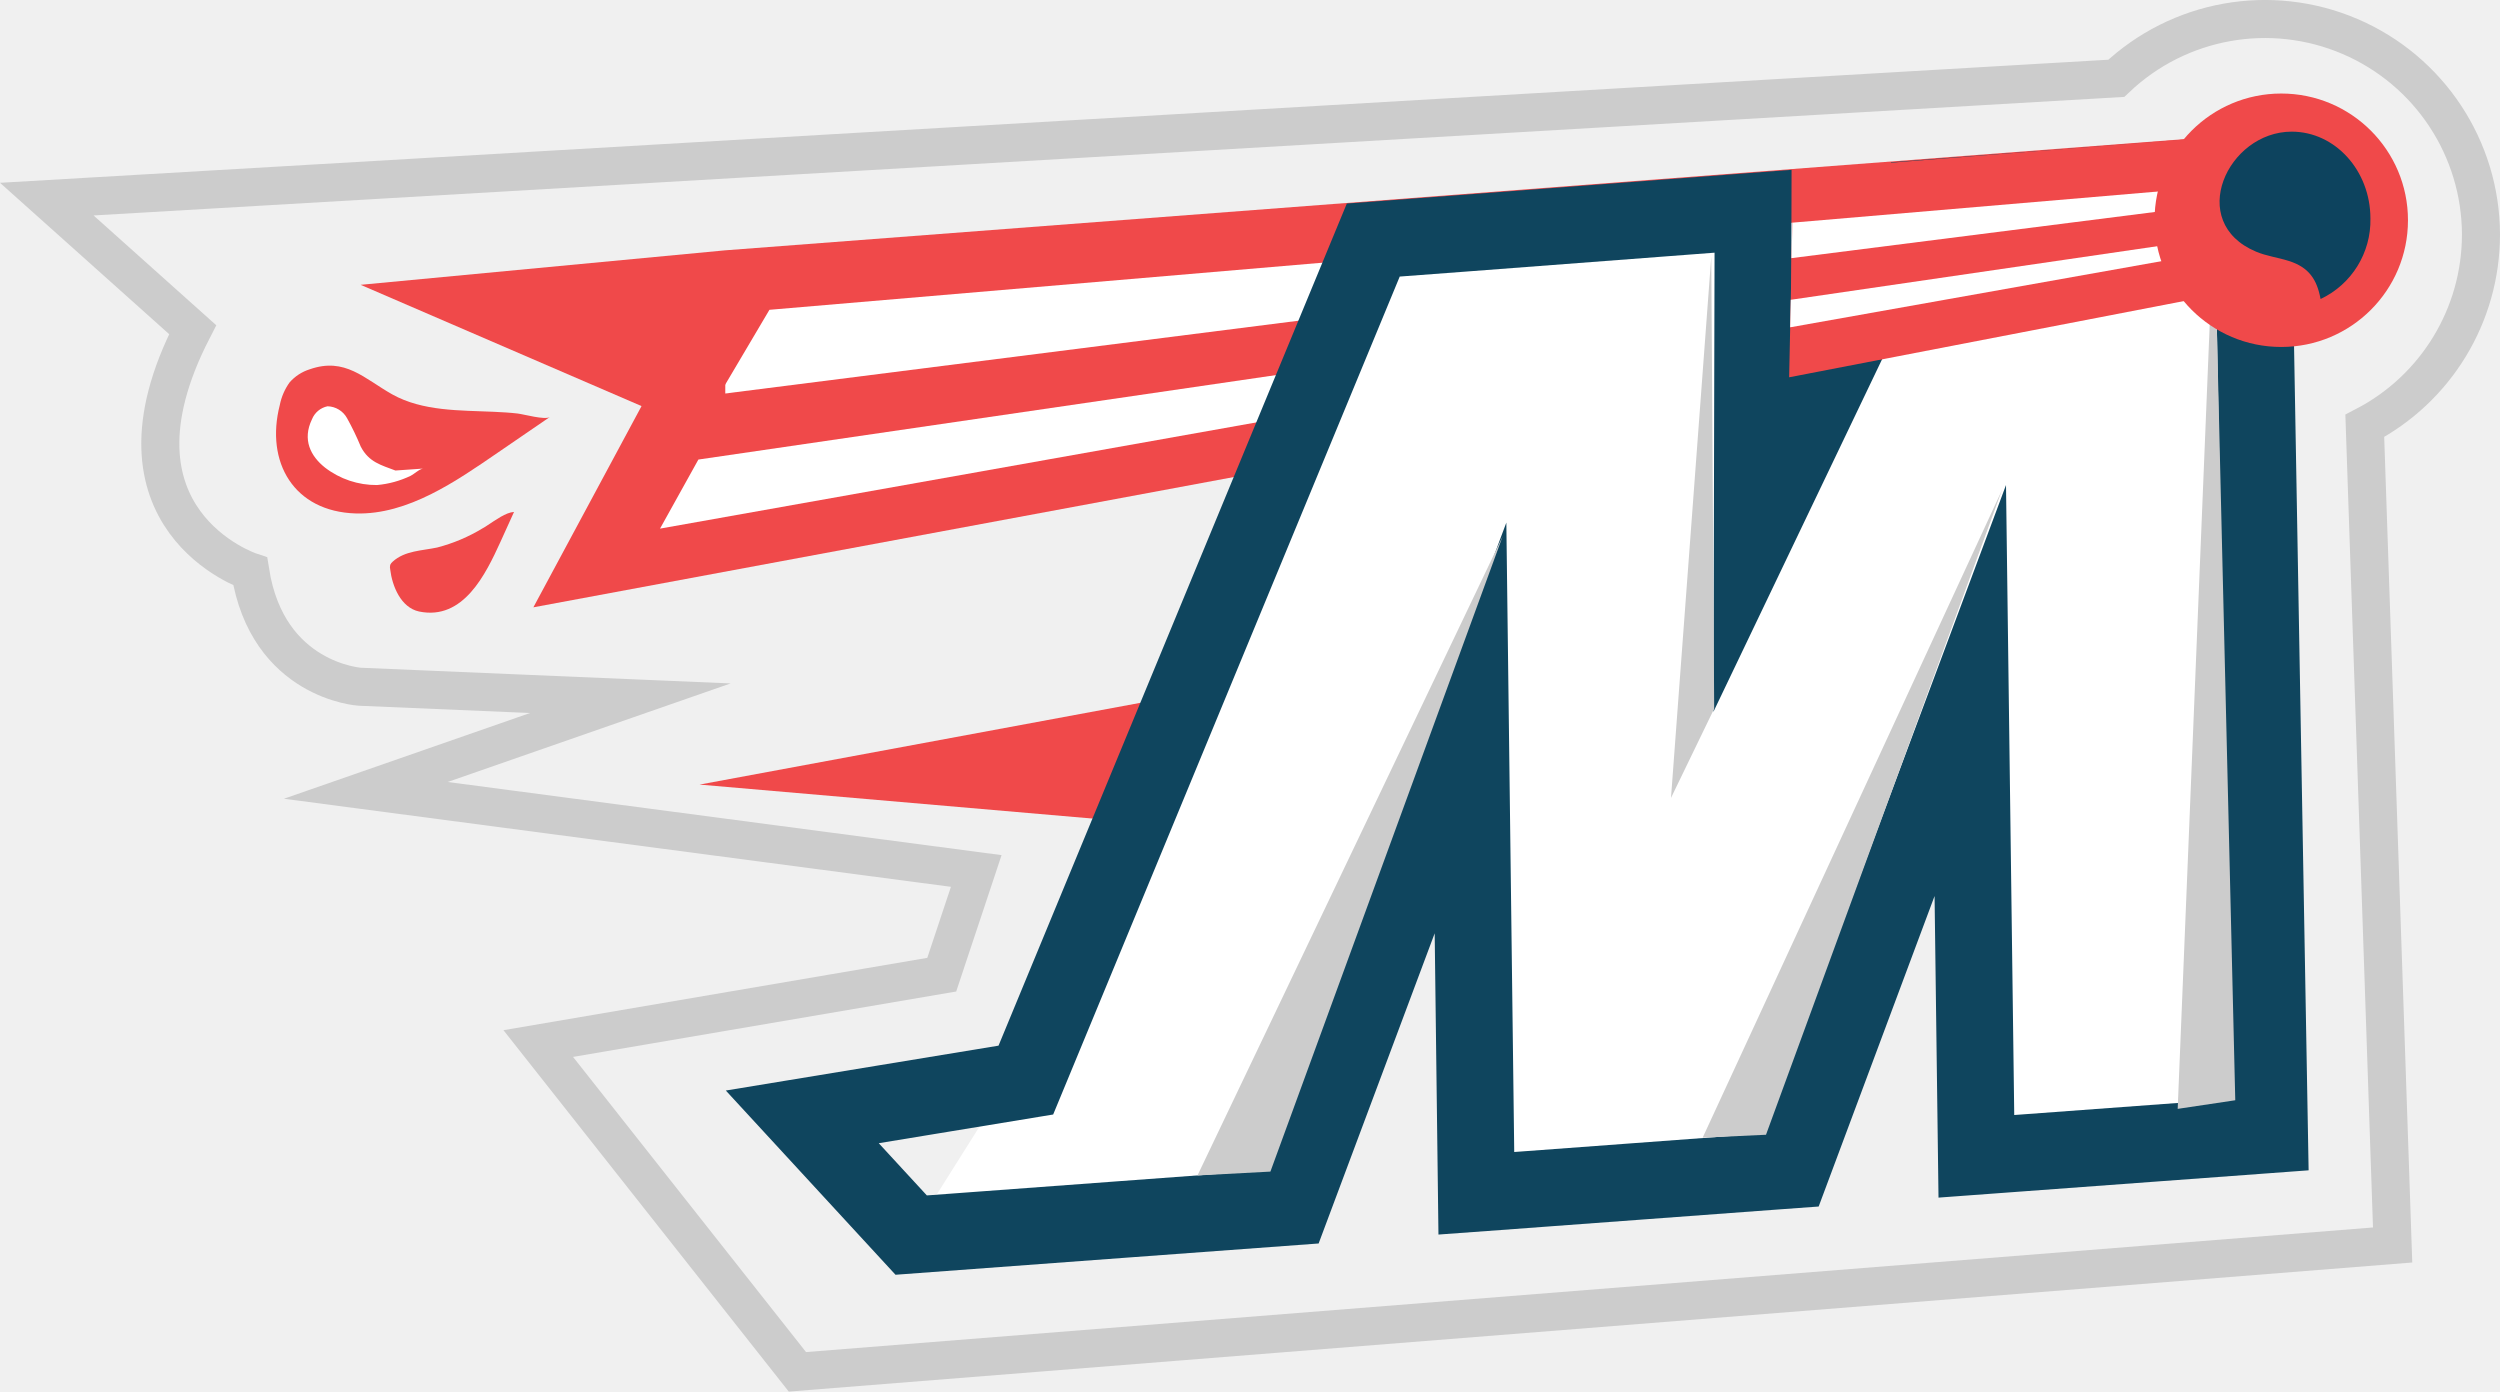
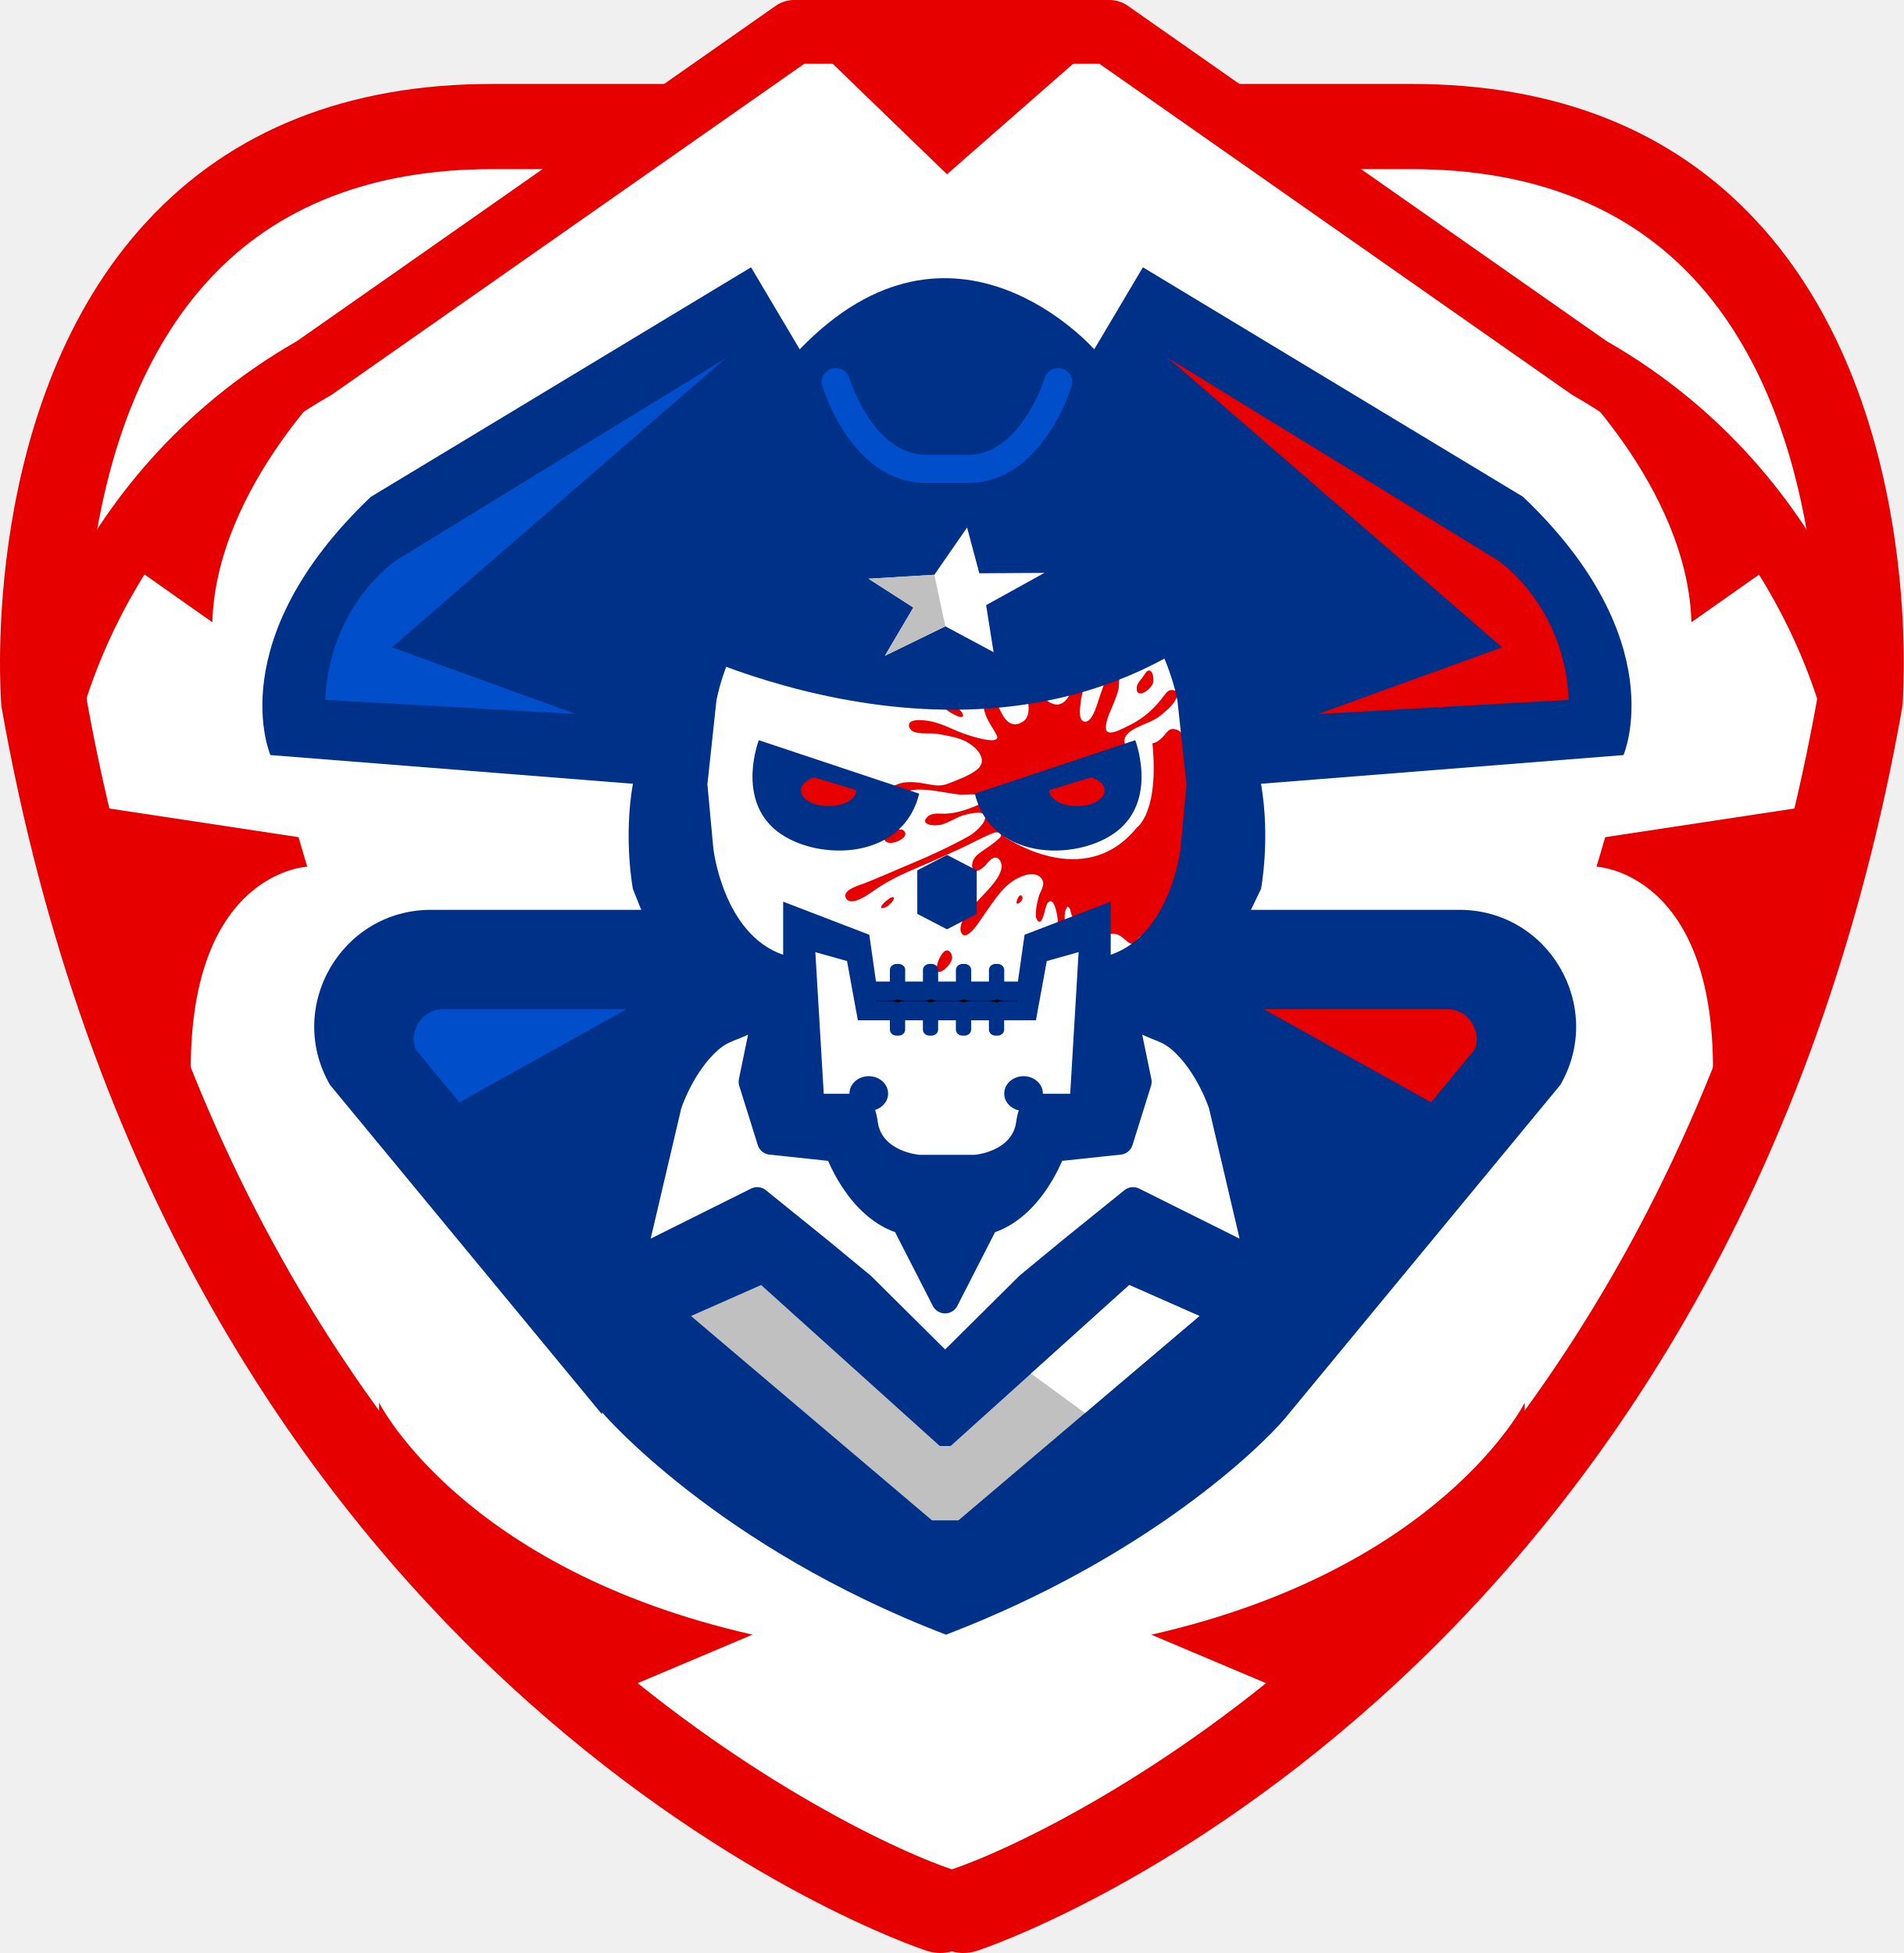
- <svg xmlns="http://www.w3.org/2000/svg" id="Layer_1" width="394.176" height="219.415" data-name="Layer 1" version="1.1">
-   <defs id="defs21">
-     <linearGradient id="linear-gradient" x1="805.56" x2="903.45" y1="900.01" y2="900.01" gradientUnits="userSpaceOnUse">
-       <stop id="stop4" offset="0" stop-color="#fff" />
-       <stop id="stop6" offset=".09" stop-color="#fff" stop-opacity=".98" />
-       <stop id="stop8" offset=".22" stop-color="#fff" stop-opacity=".91" />
-       <stop id="stop10" offset=".36" stop-color="#fff" stop-opacity=".8" />
-       <stop id="stop12" offset=".51" stop-color="#fff" stop-opacity=".65" />
-       <stop id="stop14" offset=".68" stop-color="#fff" stop-opacity=".46" />
-       <stop id="stop16" offset=".85" stop-color="#fff" stop-opacity=".23" />
-       <stop id="stop18" offset="1" stop-color="#fff" stop-opacity="0" />
-     </linearGradient>
-     <style id="style2">.cls-2{fill:#f0494a}.cls-3{fill:#ccc}.cls-5{fill:#fff}</style>
+ <svg xmlns="http://www.w3.org/2000/svg" id="Layer_1" width="481.579" height="494.08" data-name="Layer 1" version="1.1">
+   <defs id="defs401">
+     <clipPath id="clippath">
+       <path id="path398" d="M313.24 303.56c-.76 0-1.44-.28-1.93-.74-.49.45-1.17.74-1.93.74h-4.49c-.76 0-1.44-.28-1.93-.74-.49.45-1.17.74-1.93.74h-4.49c-.76 0-1.44-.28-1.93-.74-.49.45-1.17.74-1.93.74h-4.49c-.76 0-1.44-.28-1.93-.74-.49.45-1.17.74-1.93.74h-3.52c-1.35 0-2.49-.9-2.66-2.11l-1.5-10.47-16.64-6.39v9.78c0 .8-.43 1.54-1.16 1.99a2.91 2.91 0 0 1-2.48.27c-16.57-5.71-19.26-27.94-19.37-28.89l-1.51-16.27c-.01-.14-.01-.29 0-.43l2.27-21.11s0-.07.01-.11c.06-.39 1.6-9.69 7.98-20.11 8.5-13.9 21.62-23.11 37.93-26.64.21-.04.42-.07.63-.07h28.84c.21 0 .42.02.63.07 16.31 3.52 29.43 12.73 37.93 26.64 6.38 10.42 7.92 19.72 7.98 20.11 0 .04.01.07.01.11l2.27 21.11c.02.14.02.29 0 .43l-1.5 16.23c-.11.99-2.8 23.23-19.37 28.93-.31.11-.64.16-.96.16-.54 0-1.07-.14-1.52-.43-.73-.45-1.16-1.19-1.16-1.99v-9.78l-16.64 6.39-1.5 10.47c-.17 1.21-1.31 2.11-2.66 2.11h-3.46z" style="fill:none;stroke-width:0" />
+     </clipPath>
+     <style id="style396">.cls-4,.cls-5,.cls-6,.cls-7,.cls-8{stroke-width:0}.cls-5{fill:#fff}.cls-4{fill:silver}.cls-6{fill:#e70000}.cls-7{fill:#003188}.cls-8{fill:#004eca}</style>
  </defs>
-   <path id="path137" d="M391.176 36.997a34.06 34.06 0 0 0-57.5-24.65l-326.3 19.05 23 20.58c-15.43 30 9.08 38.14 9.08 38.14 2.73 17.25 17.26 18.16 17.26 18.16l42.67 1.81-41.71 14.53 96.25 12.71-5.44 16.35-63.62 10.86 40.86 51.76 251.52-20-4.39-129.15a34 34 0 0 0 18.32-30.15z" style="fill:none;stroke:#ccc;stroke-width:6px;stroke-miterlimit:10" />
-   <path id="polygon139" d="m139.42 451.22 30.26-56.29 246.35-18.77v23.61z" class="cls-2" style="fill:#f0494a" transform="translate(-55.324 -355.463)" />
-   <path id="polyline141" d="m396.96 385.54-220.32 18.77-7.87 13.31 228.8-29.05" class="cls-5" style="fill:#fff" transform="translate(-55.324 -355.463)" />
-   <path id="polygon143" d="m159.39 438.81 237.87-42.37v-2.42l-231.82 33.9z" class="cls-5" style="fill:#fff" transform="translate(-55.324 -355.463)" />
-   <path id="polyline145" d="m253.7 462.83-88.08 16.34 73.55 6.36" class="cls-2" style="fill:#f0494a" transform="translate(-55.324 -355.463)" />
-   <path id="polygon147" d="m396.8 383.84-32.49 2.46-6.85.52-25.86 54.05.13-52.1-13.7 1.04-32.48 2.47-13.7 1.03-39.32 103.63-33.54 53.26 33.22-2.46 26.71-1.97 28.26-75.53.92 73.37 3.43-.25 42.8-3.17 3.43-.25 28.22-75.6.96 73.44 46.23-3.41-2.68-151.57z" class="cls-5" style="fill:#fff" transform="translate(-55.324 -355.463)" />
-   <path id="polygon149" d="m396.8 383.84-32.49 2.46-6.85.52-25.86 54.05.13-52.1-13.7 1.04-32.48 2.47-13.7 1.03-54.78 132.45-35.25 5.8 17.17 18.64 33.22-2.46 26.71-1.97 28.26-75.53.92 73.37 3.43-.25 42.8-3.17 3.43-.25 28.22-75.6.96 73.44 46.23-3.41-2.68-151.57z" style="fill:none;stroke:#0f455e;stroke-width:12.11px;stroke-miterlimit:10" transform="translate(-55.324 -355.463)" />
-   <path id="polygon151" d="m255.63 540.19 36.62-100.17-48.12 100.78z" class="cls-3" style="fill:#ccc" transform="translate(-55.324 -355.463)" />
-   <path id="polyline153" d="m325.14 395.93-6.35 85.34 6.81-14.07" class="cls-3" style="fill:#ccc" transform="translate(-55.324 -355.463)" />
-   <path id="polyline155" d="m370.99 432.7-47.21 102.14 9.99-.46" class="cls-3" style="fill:#ccc" transform="translate(-55.324 -355.463)" />
-   <path id="polygon157" d="m407.76 528.94-3.33-139.51-5.75 140.87z" class="cls-3" style="fill:#ccc" transform="translate(-55.324 -355.463)" />
-   <path id="polygon159" d="M416.03 399.77v-23.61l-77.93 6.17-.68 32.62z" class="cls-2" style="fill:#f0494a" transform="translate(-55.324 -355.463)" />
-   <path id="polyline161" d="m169.68 394.93-57.5 5.44 57.5 24.82" class="cls-2" style="fill:#f0494a" transform="translate(-55.324 -355.463)" />
-   <path id="path163" d="M77.836 64.927c-5.31-.24-11.19-.06-16-2.75-4.4-2.48-7.44-5.9-13-3.95a7 7 0 0 0-3.17 2.06 9.15 9.15 0 0 0-1.55 3.57c-2.31 9 2.2 16.82 12 17.1 8.22.23 15.85-5.12 22.33-9.56l8.25-5.65c-.75.52-4.11-.44-5.11-.55-1.2-.14-2.47-.21-3.75-.27z" class="cls-2" style="fill:#f0494a" />
-   <path id="path165" d="M51.246 73.727c-2.27-1.8-3.61-4.4-2.06-7.61a3.37 3.37 0 0 1 2.46-2.06 3.62 3.62 0 0 1 3.07 1.87 42.43 42.43 0 0 1 2.17 4.5c1.28 2.46 3.24 2.91 5.46 3.76l4.43-.31c-.56 0-1.5.88-2 1.13a15.41 15.41 0 0 1-5.33 1.47 13.25 13.25 0 0 1-8.2-2.75z" class="cls-5" style="fill:#fff" />
-   <path id="path167" d="M76.886 82.807a7.2 7.2 0 0 1-.74.46 26.69 26.69 0 0 1-7.22 3.06c-2.4.51-5.09.49-7 2.22a1.42 1.42 0 0 0-.4.51 1.54 1.54 0 0 0 0 .74c.31 2.6 1.67 6 4.55 6.62 7 1.45 10.52-5.92 12.84-11l2.13-4.7c-1.3.08-2.89 1.27-4.16 2.09z" class="cls-2" style="fill:#f0494a" />
-   <path id="polygon169" d="m396.96 385.54-59.03 5.03-.12 5.59 59.76-7.59z" class="cls-5" style="fill:#fff" transform="translate(-55.324 -355.463)" />
-   <path id="polygon171" d="m397.26 394.02-59.59 8.71-.09 4.34 59.68-10.63z" class="cls-5" style="fill:#fff" transform="translate(-55.324 -355.463)" />
-   <circle id="circle173" cx="359.686" cy="34.727" r="19.98" class="cls-2" style="fill:#f0494a" />
-   <path id="path175" d="M361.336 20.757c-10.14 0-16.67 14.28-5.63 18.92 1.65.7 3.47.92 5.18 1.47 3.18 1 4.44 2.95 5 6a13.72 13.72 0 0 0 7.86-12.71c-.01-7.55-5.57-13.68-12.41-13.68z" style="fill:#0d435e" />
+   <g id="g523" transform="translate(-59.216 -52.83)">
+     <g id="g409">
+       <path id="path405" d="M302.93 536.14s183.31-60.1 226.8-305.98c0 0 11.2-145.31-113.4-145.31H183.66c-124.6 0-113.4 145.31-113.4 145.31 43.49 245.88 226.8 305.98 226.8 305.98" class="cls-5" style="fill:#fff;stroke-width:0" />
+       <path id="path407" d="M302.93 546.91c-1 0-1.99-.14-2.93-.41-1.99.57-4.17.56-6.29-.13-1.96-.64-48.57-16.26-100.91-62.98-30.62-27.33-56.88-59.73-78.07-96.29-26.4-45.56-44.93-97.74-55.07-155.07-.06-.35-.11-.7-.13-1.05-.24-3.1-5.37-76.53 36.88-122.17 21.35-23.06 50.71-34.74 87.26-34.74h232.67c36.56 0 65.92 11.69 87.26 34.74 42.26 45.64 37.12 119.07 36.88 122.17-.03.35-.07.7-.13 1.05-10.14 57.33-28.67 109.5-55.07 155.07-21.19 36.56-47.46 68.96-78.07 96.29-52.34 46.72-98.95 62.34-100.91 62.98-1.11.37-2.25.54-3.36.54zM80.98 228.87c9.67 54.34 27.18 103.73 52.03 146.79 19.92 34.52 44.59 65.12 73.34 90.93 38.9 34.93 77.98 53.86 93.65 59.16 15.67-5.3 54.75-24.23 93.65-59.16 28.75-25.82 53.42-56.41 73.34-90.93 24.85-43.07 42.36-92.46 52.03-146.8.34-6.01 2.98-68.54-31.31-105.48-17.1-18.42-41.11-27.76-71.38-27.76H183.66c-30.27 0-54.29 9.34-71.38 27.76-34.27 36.93-31.65 99.41-31.31 105.48z" class="cls-6" style="fill:#e70000;stroke-width:0" />
+     </g>
+     <path id="path411" d="M168.29 283h260.05c22.73 0 36.94 24.61 25.57 44.3l-68.38 82.82-1.27 1.54c-6.08 7.17-34.54 35.1-85.74 54.72-58.15-22.28-87.01-56.26-87.01-56.26v.53L142.7 327.3c-11.37-19.69 2.84-44.3 25.57-44.3z" class="cls-7" style="fill:#003188;stroke-width:0" />
+     <path id="path413" d="m227.82 299.05-8.51-21.33s-2.42-12.7 0-26.61l-91.69-7.26s-12.7-29.03 25.4-65.33l96.18-58.07 12.31 20.76c39.01-40.51 74.5 0 74.5 0l12.31-20.76 96.17 58.07c38.11 36.29 25.4 65.33 25.4 65.33l-91.69 7.26c2.42 13.91 0 26.61 0 26.61l-10.3 21.33" class="cls-7" style="fill:#003188;stroke-width:0" />
+     <g id="g477">
+       <path id="rect415" d="M278.89 298.11h38.85v17.16h-38.85z" style="stroke:#000;stroke-width:4.74px;stroke-miterlimit:10" />
+       <g id="g461">
+         <path id="path417" d="M313.24 303.56c-.76 0-1.44-.28-1.93-.74-.49.45-1.17.74-1.93.74h-4.49c-.76 0-1.44-.28-1.93-.74-.49.45-1.17.74-1.93.74h-4.49c-.76 0-1.44-.28-1.93-.74-.49.45-1.17.74-1.93.74h-4.49c-.76 0-1.44-.28-1.93-.74-.49.45-1.17.74-1.93.74h-3.52c-1.35 0-2.49-.9-2.66-2.11l-1.5-10.47-16.64-6.39v9.78c0 .8-.43 1.54-1.16 1.99a2.91 2.91 0 0 1-2.48.27c-16.57-5.71-19.26-27.94-19.37-28.89l-1.51-16.27c-.01-.14-.01-.29 0-.43l2.27-21.11s0-.07.01-.11c.06-.39 1.6-9.69 7.98-20.11 8.5-13.9 21.62-23.11 37.93-26.64.21-.04.42-.07.63-.07h28.84c.21 0 .42.02.63.07 16.31 3.52 29.43 12.73 37.93 26.64 6.38 10.42 7.92 19.72 7.98 20.11 0 .04.01.07.01.11l2.27 21.11c.02.14.02.29 0 .43l-1.5 16.23c-.11.99-2.8 23.23-19.37 28.93-.31.11-.64.16-.96.16-.54 0-1.07-.14-1.52-.43-.73-.45-1.16-1.19-1.16-1.99v-9.78l-16.64 6.39-1.5 10.47c-.17 1.21-1.31 2.11-2.66 2.11h-3.46z" class="cls-5" style="fill:#fff;stroke-width:0" />
+         <g id="g457" style="clip-path:url(#clippath)">
+           <g id="g455">
+             <path id="path419" d="M299.31 293.45c-.37-.27-.84-.29-1.33.19-.95.93-1.6 2.45-1.79 3.75-.49 3.26 3.74-.26 3.87-2.16.04-.65-.27-1.43-.75-1.78" class="cls-6" style="fill:#e70000;stroke-width:0" />
+             <path id="path421" d="M325.24 226.9c.62-.13.94-1.06 1-2.15.1-1.85-.54-4.16-1.73-3.77-1.45.47-.66 3.76-.32 4.69.14.39.48 1.36 1.05 1.23" class="cls-6" style="fill:#e70000;stroke-width:0" />
+             <path id="path423" d="M299.64 233.08c.57.35 2.38 1.45 3.03 1.06.05-.03.09-.07.12-.11.35-.53-1.02-1.9-1.36-2.16-.58-.42-2.34-1.08-2.93-.34-.51.64.71 1.29 1.14 1.56z" class="cls-6" style="fill:#e70000;stroke-width:0" />
+             <path id="path425" d="M285.86 265.82c.87-.28 3-1.32 2.2-2.57-.55-.86-1.63-.64-2.41-.27-.36.17-.67.42-1.03.6-.43.21-.91.27-1.28.6-.48.43-.64 1.04-.11 1.5.68.6 1.86.4 2.63.15z" class="cls-6" style="fill:#e70000;stroke-width:0" />
+             <path id="path427" d="M298.12 275.41c.46-.36 1.84-1.62 1.12-2.25-.68-.6-2.09.73-2.61 1.11-.39.28-1.56 1.14-.77 1.63.72.45 1.68-.03 2.27-.49z" class="cls-6" style="fill:#e70000;stroke-width:0" />
+             <path id="path429" d="M283.29 280.83c-.38.3-.75.67-1.01 1.08-.24.38-.22.57-.08.64.29.15 1.11-.19 1.43-.4.46-.31 1.91-1.56 1.66-2.2-.25-.63-1.71.66-2 .88" class="cls-6" style="fill:#e70000;stroke-width:0" />
+             <path id="path431" d="M346.74 226.93c-.06 3.1 4.15.1 4.23-1.76.03-.71-.06-2.26-.8-2.64-.77-.4-1.4.88-1.72 1.37-.63.95-1.69 1.81-1.71 3.03" class="cls-6" style="fill:#e70000;stroke-width:0" />
+             <path id="path433" d="M337.46 212.59c1.6.26 2.6-2.66 1.17-3.42-1.82-.98-3.29 3.08-1.17 3.42" class="cls-6" style="fill:#e70000;stroke-width:0" />
+             <path id="path435" d="M317.07 279.49c-.37.36-.62.95-.69 1.45-.19 1.26 1.45-.1 1.5-.84.02-.25-.1-.55-.29-.69-.14-.1-.32-.11-.51.07z" class="cls-6" style="fill:#e70000;stroke-width:0" />
+             <path id="path437" d="M355.44 293.52c-.07.92.48 2.39 1.03 3.14 1.1 1.48 2.99.39 3.21-1.12.04-.24.03-.5-.03-.75-.36-1.51-4.01-4.04-4.21-1.26z" class="cls-6" style="fill:#e70000;stroke-width:0" />
+             <path id="path439" d="M370.84 292.22c-.21.05-.41.2-.56.48-.71 1.29 1.62 2.77 1.89.91.11-.76-.67-1.56-1.33-1.39" class="cls-6" style="fill:#e70000;stroke-width:0" />
+             <path id="path441" d="M375.46 283.75c-.34.06-.26.45.01.84.41.59 1.24 1.17 1.74.66.77-.8-1.13-1.62-1.75-1.51z" class="cls-6" style="fill:#e70000;stroke-width:0" />
+             <path id="path443" d="M334.26 295.99c-.59.41-1.57 2.29-.96 2.96 1.11 1.21 1.9-2 1.82-2.8-.04-.41-.28-.57-.86-.16" class="cls-6" style="fill:#e70000;stroke-width:0" />
+             <path id="path445" d="M331.87 288.16c-1.4.53-1.07 2.28.47 2.14.21-.02.4-.07.55-.15 1.11-.59.54-2.58-1.02-1.98z" class="cls-6" style="fill:#e70000;stroke-width:0" />
+             <path id="path447" d="M378.3 273.79c-1.39-1.28-3.01-2.2-3.51-1.2-.39.78.66 2.51 1.01 3.14.58 1.03 1.58 2.58 2.77 2.98 1.21.4 1.98-.64 1.96-1.76-.01-.68-1.03-2.05-2.22-3.15z" class="cls-6" style="fill:#e70000;stroke-width:0" />
+             <path id="path449" d="M372.14 233.78c.45-1.2.87-2.6 1.68-3.69.86-1.15 1.43-2.07 1.7-3.53.24-1.27.29-3.17-1.12-3.8-2.76-1.23-3.3 1.55-3.36 3.68-.04 1.1.06 2.2 0 3.3-.05.78-.17 1.57-.26 2.35-.07.6-.68 2.85-.36 3.33.82 1.22 1.52-1.1 1.73-1.65z" class="cls-6" style="fill:#e70000;stroke-width:0" />
+             <path id="path451" d="M399.68 253.76c-.18-1.12-1.12-1.57-2.04-1.79-3.27-.76-6.6.99-9.95.96-2.88-.02-5.72-1.45-7.46-3.74-.43-.57-.81-1.24-.78-1.96.03-.64.39-1.22.79-1.71 2.03-2.49 5.33-3.54 7.9-5.44.48-.35.81-.89.82-1.48.03-1.25-1.22-1.57-2.1-1.23-.66.25-1.17.77-1.68 1.26a26.174 26.174 0 0 1-4.81 3.63c-1.14.67-2.37 1.27-3.69 1.38-1.32.11-2.75-.35-3.51-1.44-.81-1.16-.72-2.75-1.66-3.87-.3-.36-.72-.61-1.18-.68-1.07-.17-1.38.61-1.91 1.12-.88.82-2.22.8-3.42.72l-3.9-.24c-.69-.04-1.41-.09-2.03-.39-.74-.36-1.29-1.05-2.05-1.36-2.14-.88-2.6.74-3.85 1.95-1.76 1.7-2.2 1.27-4.69 1.82-.93.2-3.71 1.6-4.46.28-1.24-2.2.84-3.68 2.61-4.58 2.07-1.06 4.45-1.69 6.26-3.21 1.48-1.25 3.17-2.61 3.98-4.44.32-.73.38-1.42-.45-1.76-1.37-.57-2.05.3-2.77 1.28-.48.66-.99 1.3-1.53 1.91a24.386 24.386 0 0 1-3.43 3.23 23.245 23.245 0 0 1-4.36 2.62c-1.36.63-5.67 3.15-5.38 0 .2-2.13 1.35-4.24 2.12-6.21.38-.97.76-1.96 1.02-2.97.23-.89.11-1.83.27-2.73.18-.97.49-1.92.87-2.82 1.13-2.66 2.96-4.91 4.25-7.48.29-.58.56-1.17.77-1.78.16-.45.35-.9.48-1.36.24-.9-.9-1.29-1.59-.92-.71.38-1.11 1.28-1.38 2-.44 1.16-.69 2.48-1.32 3.56-.65 1.11-1.72 1.91-2.5 2.92-.76 1.01-1.37 2.12-1.91 3.26-1.14 2.42-1.94 4.98-2.81 7.51-.45 1.31-.8 2.65-1.44 3.89-.45.87-1.39 2.42-2.59 1.79-1.19-.62-.75-3.45-.64-4.52.17-1.58.57-3.13 1-4.66.82-2.9 1.96-5.98 1.6-9.04-.09-.76-.32-1.44-.56-2.17-.44-1.29-1.87.19-2.16.77-.44.86-.59 1.81-.65 2.75-.19 2.93-.49 5.97-1.46 8.76-.47 1.36-1.19 3.02-2.58 3.66-2.72 1.25-5.46-2.34-6.78-4.18-1.17-1.63-2.16-3.38-3.04-5.17-.88-1.77-1.75-3.55-2.34-5.44-.38-1.21-.65-2.37-1.2-3.52-.3-.61-1.76-3.78-2.76-3.48-.96.29.11 3.6.24 4.11 1.03 4.06 11.82 19.5 5.68 22.52-3.72 1.83-5.06-2.81-6.35-5.22-1.74-3.26-3.73-6.28-6.42-8.83-.42-.4-1.35-.65-1.59.07-.16.49.29 1.19.52 1.58.88 1.54 2.21 2.83 3 4.41.8 1.6 1.09 3.44 1.56 5.16.66 2.4 1.95 3.83 3.05 5.95 1.21 2.32-4.04.93-4.84.72-1.7-.46-3.43-.99-5.05-1.69-2.84-1.22-5.71-2.6-8.85-2.76-.88-.04-2.94-.17-3.36.9-.36.92.59 1.88 1.41 2.12 1.89.55 3.95.11 5.88.46 2.22.4 4.58.76 6.66 1.7 2.63 1.2 6.45 4.71 3.15 7.34-1.94 1.55-4.89 2.56-7.18 3.49-2.05.83-3.78.42-5.85.05-3.03-.54-5.8-.82-8.49.85-.37.23-.73.53-.84.95-.25.99.85.98 1.47.93 1.94-.14 3.69-1.15 5.64-1.24 3.62-.17 7.33.89 10.98 1.26 1.32.13 4.15-.48 5.18.5 1.03.98.03 1.84-1.03 2.3-2.78 1.21-6.02 2.22-9.09 2.01-.94-.07-2.4.02-3.15.69-2.29 2.04 1.31 2.65 3.52 2.06 1.43-.38 3.54-1.66 5.04-2.19 1.15-.4 5.36-1.51 5.84-.05.57 1.74-2.74 4.44-3.89 5.09-5.66 3.19-11.62 5.78-17.61 8.28-2.96 1.24-5.9 2.56-8.89 3.72-1.13.44-5.69 1.68-4.83 3.63 1.2 2.74 6.23-1.12 7.55-2.03 3.38-2.34 7.13-4.07 10.91-5.65 3.54-1.49 7.04-3.09 10.53-4.69 2.84-1.3 5.66-2.95 8.59-4.03.95-.35 2.41.36 1.34 1.36-1.34 1.26-2.9 2.3-4.42 3.33-.88.59-1.82 1.34-2.25 2.34-.32.73-.52 2.17.4 2.54 1.27.51 2.95-1.59 3.63-2.35 1.91-2.13 3.26-.13 3.16 1.41-.32 5.03-10.83 11.04-10.38 16.06.99 4.02 5.06-2.63 5.83-3.73 1.38-1.98 2.7-4.02 4.27-5.86 1.84-2.16 3.81-3.65 6.5-4.42 1.15-.33 2.85-.3 3.74.73 1.44 1.66-.23 3.34-.64 5.01-.28 1.17-.57 2.36-.63 3.56-.03.57-.09 1.35.19 1.87 1.23 2.32 1.97-1.9 2.23-2.7.17-.5.29-1.14.67-1.52 1.36-1.36 2.06 2.2 2.21 2.92.54 2.5.06 5.09-.19 7.6-.16 1.58-.49 3.59.2 5.09.55 1.22 2.57 2.49 3.84 1.6 1.61-1.12.7-3.94.2-5.41-.81-2.39-3.34-8.58-1.33-10.73.92.49.66 1.47 1.08 2.31.76 1.51 3.39 1.01 4.26 2.46.46.77.87 1.69.72 2.65-.17 1.05-1.11 1.83-.97 2.94.06.49.36.93.87 1.03 1.14.22 1.55-.8 1.9-1.7.09-.24.18-.47.28-.67.66-1.33 2.17-2.27 3.68-2.14 1.55.14 2.48 1.43 3.69 2.25 1.13.77 1.76-.42 2.41-1.15.44-.49.99-.81 1.6-.98 1.49-.42 3.34 0 4.72.73.39.2.83.3 1.26.24.94-.13 1.1-.81 1.25-1.48.05-.24.37-.29.5-.09.41.65.82 1.31 1.21 2 .42.74 1.27 1.98 2.25 2.01 1.04.03 1.45-.8 1.42-1.63-.01-.34-.09-.67-.23-.96-.43-.86-1.18-1.6-1.87-2.33-.18-.19 0-.51.25-.45.94.2 1.86.54 2.5.76 2.06.71 6.42 5.87 7.3 1.07.34-1.84-.86-3.34-2.09-4.54-.92-.9-1.91-1.72-2.95-2.47-.26-.33-.42-.68-.26-1.14.6-1.72 3.01-.64 4.11-.16 1.12.49 2.58 1.62 3.9 1.83.39.06.64-.41.38-.71-1.12-1.28-3.61-2.2-4.7-3.41-.86-.95-1.38-2.9.59-3.05h.03c1.42-.1 1.84-1.98.61-2.69-.91-.52-2.1-.87-2.26-2.02-.04-.27 0-.54.09-.79.03 0 .07-.02.1-.02.78-.08 1.5.45 2.29.51 1.2.09 2.21-.93 2.74-2.01.53-1.08.79-2.3 1.48-3.28 1.65-2.35 5.39-2.46 7.67-.72 1.56 1.19 2.52 2.98 3.8 4.47 1.01 1.17 2.63 2.47 4.29 2.37 1.35-.08 2.77-1.45 2.46-2.9-.24-1.12-1.24-1.93-2.3-2.34-1.06-.42-2.22-.53-3.33-.8-3.9-.96-7.42-4.61-6.63-8.68.1-.52.29-1.03.6-1.46 1.28-1.8 3.31-1.38 5.07-.92l8.41 2.18c1.62.42 3.37.83 4.89 0 .93-.51 1.54-1.49 1.37-2.53z" class="cls-6" style="fill:#e70000;stroke-width:0" />
+             <path id="path453" d="M387.56 243.67s-.03 0-.05.01c-.75.16-2.46 1.23-1.77 2.12.46.59 1.82.15 2.24-.28.5-.51.76-2.04-.42-1.85" class="cls-6" style="fill:#e70000;stroke-width:0" />
+           </g>
+         </g>
+         <path id="path459" d="M313.19 185.42c38.05 8.22 43.88 44.74 43.88 44.74l2.27 21.11-1.5 16.23s-2.44 21.64-17.66 26.88v-13.44l-21.79 8.37-1.69 11.84h-3.46v-2.95c0-.83-.75-1.51-1.68-1.51h-.51c-.92 0-1.67.68-1.67 1.51v2.95h-4.49v-2.95c0-.83-.75-1.51-1.68-1.51h-.51c-.92 0-1.68.68-1.68 1.51v2.95h-4.49v-2.95c0-.83-.75-1.51-1.67-1.51h-.51c-.92 0-1.67.68-1.67 1.51v2.95h-4.49v-2.95c0-.83-.75-1.51-1.68-1.51H286c-.92 0-1.68.68-1.68 1.51v2.95h-3.52l-1.69-11.84-21.79-8.37v13.44c-15.22-5.24-17.66-26.88-17.66-26.88l-1.5-16.23 2.27-21.11s5.83-36.52 43.88-44.74h28.84m.04-4.83h-28.84c-.42 0-.84.04-1.25.13-17.06 3.69-30.78 13.31-39.66 27.82-6.61 10.81-8.22 20.52-8.28 20.93l-.03.22-2.27 21.11c-.03.29-.03.58 0 .87l1.5 16.23v.09c.11 1 2.98 24.67 21.08 30.9.62.21 1.27.32 1.92.32 1.07 0 2.13-.29 3.04-.85 1.46-.9 2.33-2.39 2.33-3.98v-6.13l11.49 4.41 1.3 9.1c.34 2.41 2.62 4.22 5.32 4.22h3.52c.68 0 1.33-.11 1.93-.32.6.21 1.25.32 1.93.32h4.49c.68 0 1.33-.11 1.93-.32.6.21 1.25.32 1.93.32h4.49c.68 0 1.33-.11 1.93-.32.6.21 1.25.32 1.93.32h4.49c.68 0 1.33-.11 1.93-.32.6.21 1.25.32 1.93.32h3.46c2.7 0 4.98-1.8 5.32-4.22l1.3-9.1 11.49-4.41v6.13c0 1.59.87 3.08 2.33 3.98.91.56 1.97.85 3.04.85.65 0 1.3-.11 1.92-.32 18.09-6.23 20.96-29.9 21.08-30.9v-.09l1.5-16.23c.03-.29.02-.58 0-.87l-2.27-21.11c0-.07-.02-.15-.03-.22-.07-.41-1.67-10.13-8.28-20.93-8.88-14.51-22.59-24.13-39.66-27.82-.41-.09-.83-.13-1.25-.13z" class="cls-7" style="fill:#003188;stroke-width:0" />
+       </g>
+       <path id="path463" d="M313.24 264.46s20.12 14.27 33.51-2.23c0 0 6.09-3.92 3.79-23.14" class="cls-5" style="fill:#fff;stroke-width:0" />
+       <path id="path465" d="m291.73 253.61-40.57-13.52s-5.45 14.03 3.76 22.31c9.2 8.28 32.49 8.96 36.81-8.79" class="cls-7" style="fill:#003188;stroke-width:0" />
+       <path id="path467" d="m305.81 253.61 40.57-13.52s5.45 14.03-3.76 22.31c-9.2 8.28-32.49 8.96-36.81-8.79" class="cls-7" style="fill:#003188;stroke-width:0" />
+       <path id="polygon469" d="m298.77 287.93 7.52-3.9v-11.02l-7.52-3.9-7.52 3.9v11.02z" class="cls-7" style="fill:#003188;stroke-width:0" />
+       <g id="g475">
+         <path id="path471" d="M291.73 347.39c-.08 0-.17 0-.25-.01-4.02-.34-11.9-2.95-12.89-10.46-.13-.96-.32-1.81-.58-2.58-.42-1.24.32-2.57 1.69-2.99.89-.28 1.49-1.02 1.49-1.86 0-1.09-.99-1.98-2.2-1.98-1.21 0-2.16.85-2.2 1.91v.12c0 1.33-1.2 2.42-2.68 2.42h-6.5c-1.43 0-2.6-1-2.68-2.29l-2.13-35.83c-.05-.79.34-1.55 1.03-2.04a2.924 2.924 0 0 1 2.45-.4l8.01 2.25c.97.27 1.68 1.01 1.85 1.91l2.38 12.96h5.83c.76 0 1.44.28 1.93.74a2.85 2.85 0 0 1 1.93-.74h4.49c.76 0 1.44.28 1.93.74a2.85 2.85 0 0 1 1.93-.74h4.49c.76 0 1.44.28 1.93.74a2.85 2.85 0 0 1 1.93-.74h4.49c.76 0 1.44.28 1.93.74a2.85 2.85 0 0 1 1.93-.74h5.77l2.38-12.96c.17-.9.88-1.64 1.85-1.91l8.01-2.25c.26-.07.53-.11.8-.11.59 0 1.17.17 1.65.51.69.49 1.08 1.25 1.03 2.04l-2.13 35.83c-.08 1.28-1.25 2.29-2.68 2.29h-6.91c-1.48 0-2.68-1.08-2.68-2.42v-.12c-.04-1.06-1.01-1.91-2.2-1.91-1.19 0-2.2.89-2.2 1.98 0 .9.68 1.68 1.66 1.91.71.16 1.31.58 1.67 1.15.36.57.45 1.25.24 1.88-.25.76-.43 1.58-.55 2.5-1 7.5-8.87 10.12-12.89 10.46-.08 0-.16.01-.25.01h-14.08z" class="cls-5" style="fill:#fff;stroke-width:0" />
+         <path id="path473" d="m332.06 293.71-2.13 35.83h-6.91v-.05c0-2.43-2.19-4.4-4.89-4.4-2.7 0-4.89 1.97-4.89 4.4 0 2.05 1.57 3.76 3.68 4.25-.27.81-.49 1.75-.65 2.9-1 7.55-10.47 8.34-10.47 8.34h-14.08s-9.47-.79-10.47-8.34c-.16-1.2-.4-2.18-.68-3.01 1.92-.59 3.3-2.21 3.3-4.14 0-2.43-2.19-4.4-4.89-4.4-2.7 0-4.89 1.97-4.89 4.4v.05h-6.5l-2.13-35.83 8.01 2.25 2.75 14.99h8.1v2.37c0 .83.75 1.51 1.68 1.51h.51c.92 0 1.67-.68 1.67-1.51v-2.37h4.49v2.37c0 .83.75 1.51 1.67 1.51h.51c.92 0 1.67-.68 1.67-1.51v-2.37h4.49v2.37c0 .83.75 1.51 1.68 1.51h.51c.92 0 1.68-.68 1.68-1.51v-2.37h4.49v2.37c0 .83.75 1.51 1.67 1.51h.51c.92 0 1.67-.68 1.67-1.51v-2.37h8.04l2.75-14.99 8.01-2.25m-66.54-4.83c-1.18 0-2.34.35-3.29 1.02-1.39.97-2.16 2.49-2.07 4.07l2.13 35.83c.15 2.56 2.51 4.57 5.36 4.57h6.5c.39 0 .78-.04 1.15-.11.04.26.1.53.19.79.22.64.38 1.34.48 2.16 1.2 9.04 10.54 12.18 15.31 12.58.16.01.33.02.49.02h14.08c.17 0 .33 0 .49-.02 4.77-.4 14.11-3.54 15.31-12.57.1-.79.26-1.47.46-2.1.09-.26.15-.53.18-.79.25.03.5.05.76.05h6.91c2.85 0 5.21-2.01 5.36-4.57l2.12-35.69c.01-.13.02-.27.02-.4 0-2.65-2.37-4.8-5.31-4.83h-.27c-.53.02-1.03.1-1.51.25l-7.89 2.22c-1.93.54-3.36 2.02-3.69 3.82l-2.01 10.94h-3.49c-.68 0-1.33.11-1.93.32-.6-.21-1.25-.32-1.93-.32h-4.49c-.68 0-1.33.11-1.93.32-.6-.21-1.25-.32-1.93-.32h-4.49c-.68 0-1.33.11-1.93.32-.6-.21-1.25-.32-1.93-.32h-4.49c-.68 0-1.33.11-1.93.32-.6-.21-1.25-.32-1.93-.32h-3.55l-2.01-10.94c-.33-1.8-1.76-3.28-3.69-3.82l-8.01-2.25c-.52-.15-1.06-.22-1.6-.22zm66.58 9.66" class="cls-7" style="fill:#003188;stroke-width:0" />
+       </g>
+     </g>
+     <path id="path479" d="m354.86 143.52 83.29 51.1s16.86 11.24 17.88 35.26l-63.36 3.58 46.5-16.86-84.31-73.07z" class="cls-6" style="fill:#e70000;stroke-width:0" />
+     <path id="path481" d="m242.67 143.52-83.29 51.1s-16.86 11.24-17.88 35.26l63.36 3.58-46.5-16.86 84.31-73.07z" class="cls-8" style="fill:#004eca;stroke-width:0" />
+     <path id="path483" d="M226.25 214.34s75.69 40.59 135.95 0c60.26-40.59-116.37-33.23-116.37-33.23" class="cls-7" style="fill:#003188;stroke-width:0" />
+     <path id="path485" d="M304.08 175h-10.63c-18.62 0-25.92-23.49-26.22-24.49a3.55 3.55 0 0 1 2.38-4.43c1.88-.55 3.87.5 4.43 2.38.1.34 6.13 19.43 19.4 19.43h10.63c13.39 0 19.34-19.24 19.4-19.43a3.555 3.555 0 1 1 6.81 2.05c-.3 1-7.6 24.49-26.22 24.49z" class="cls-8" style="fill:#004eca;stroke-width:0" />
+     <path id="polygon487" d="m344.87 377.92-45.19 40.73h-2.73l-45.2-40.73-17.75 7.84 60.97 51.7h6.69l60.96-51.7z" class="cls-4" style="fill:silver;stroke-width:0" />
+     <path id="path489" d="M308.52 361.67c11.79-3.21 16.92-18.4 16.92-18.4l16.93-1.8 4.68-14.96-3.92-19.03c7.4 5.62 10.46 4.5 14.81 8.29 7.22 6.29 10.46 16.51 10.46 16.51l9.46 40.33-32.03-15.97-15.87 12.82-10.53 8.69-20.65 20.5h-.97l-20.65-20.5-10.53-8.69-15.87-12.82-32.03 15.97 9.46-40.33s3.25-10.22 10.46-16.51c4.35-3.79 7.42-2.67 14.81-8.29l-3.92 19.03 4.68 14.96 16.93 1.8s5.13 15.18 16.92 18.4l10.21 19.95 10.2-19.95z" style="fill:#fff;stroke:#003188;stroke-width:6.96px;stroke-linecap:round;stroke-linejoin:round" />
+     <path id="path491" d="M217.72 308.14h-46.29c-3.79 0-5.72 2.36-6.53 3.77-.7 1.21-1.65 3.59-.56 6.38l11.07 13.41z" class="cls-8" style="fill:#004eca;stroke-width:0" />
+     <path id="path493" d="M378.91 308.14h46.29c3.79 0 5.72 2.36 6.53 3.77.7 1.21 1.65 3.59.56 6.38l-11.07 13.41z" class="cls-6" style="fill:#e70000;stroke-width:0" />
+     <path id="polygon495" d="m303.85 186.28 3.09 11.58 16.47-.1-14.75 8.16 1.89 11.9-12.21-6.54-15.29 7.46 7.21-12.21-11.35-7.29 16.66-1z" class="cls-5" style="fill:#fff;stroke-width:0" />
+     <path id="path497" d="M265.18 249.48c-2.01.69-3.37 1.93-3.37 3.35 0 2.17 3.13 3.94 7 3.94s7-1.76 7-3.94c0-.04-.02-.08-.02-.12z" class="cls-6" style="fill:#e70000;stroke-width:0" />
+     <path id="path499" d="M335.28 249.48c2.01.69 3.37 1.93 3.37 3.35 0 2.17-3.13 3.94-7 3.94-3.86 0-7-1.76-7-3.94 0-.04.02-.08.02-.12z" class="cls-6" style="fill:#e70000;stroke-width:0" />
+     <path id="path501" d="m517.09 256.77-51.82 7.85-2.2 7.47s30.74 1.32 29.42 54.45l18-32.83" class="cls-6" style="fill:#e70000;stroke-width:0" />
+     <path id="path503" d="m82.91 256.77 51.82 7.85 2.2 7.47s-30.74 1.32-29.42 54.45l-18-32.83" class="cls-6" style="fill:#e70000;stroke-width:0" />
+     <path id="polygon505" d="m260.12 60.89-85.03 59.56h249.82l-85.03-59.56z" class="cls-5" style="fill:#fff;stroke-width:0" />
+     <path id="path507" d="M529.99 248.16c-3.89 0-7.31-2.81-7.96-6.77-.09-.55-10.18-57.38-64.74-88.44-.22-.12-.43-.26-.64-.4L337.33 68.97h-74.68l-119.32 83.58c-.21.14-.42.28-.64.4-54.82 31.22-64.64 87.87-64.74 88.44-.72 4.4-4.87 7.38-9.27 6.67-4.4-.72-7.38-4.87-6.67-9.27.43-2.63 11.2-64.65 72.35-99.68l121.1-84.82a8.073 8.073 0 0 1 4.63-1.46h79.77c1.66 0 3.27.51 4.63 1.46l121.1 84.82c61.15 35.03 71.92 97.05 72.35 99.68.72 4.4-2.27 8.55-6.67 9.27-.44.07-.88.11-1.31.11z" class="cls-6" style="fill:#e70000;stroke-width:0" />
+     <path id="polygon509" d="m339.88 60.89-77.08 1.25 35.97 34.78z" class="cls-6" style="fill:#e70000;stroke-width:0" />
+     <path id="path511" d="M146.22 145.87s-32.34 29.82-33.29 64.38L92.1 195.57s25.5-53.62 54.12-49.7" class="cls-6" style="fill:#e70000;stroke-width:0" />
+     <path id="path513" d="M453.78 145.87s32.34 29.82 33.29 64.38l20.83-14.68s-25.5-53.62-54.12-49.7" class="cls-6" style="fill:#e70000;stroke-width:0" />
+     <path id="path515" d="m155.1 427.53 57.25 54.57 37.21-15.73c-73.43-16.64-94.45-58.69-94.45-58.69" class="cls-6" style="fill:#e70000;stroke-width:0" />
+     <path id="path517" d="M444.9 407.69s-21.03 42.05-94.45 58.69l37.21 15.73 57.25-54.57" class="cls-6" style="fill:#e70000;stroke-width:0" />
+     <path id="polygon519" d="m283.05 218.74 7.21-12.21-11.35-7.29 16.66-1 2.77 13.04z" class="cls-4" style="fill:silver;stroke-width:0" />
+     <path id="polygon521" d="m362.62 385.76-17.75-7.84-24.86 22.4 13.67 9.98z" class="cls-5" style="fill:#fff;stroke-width:0" />
+   </g>
</svg>
